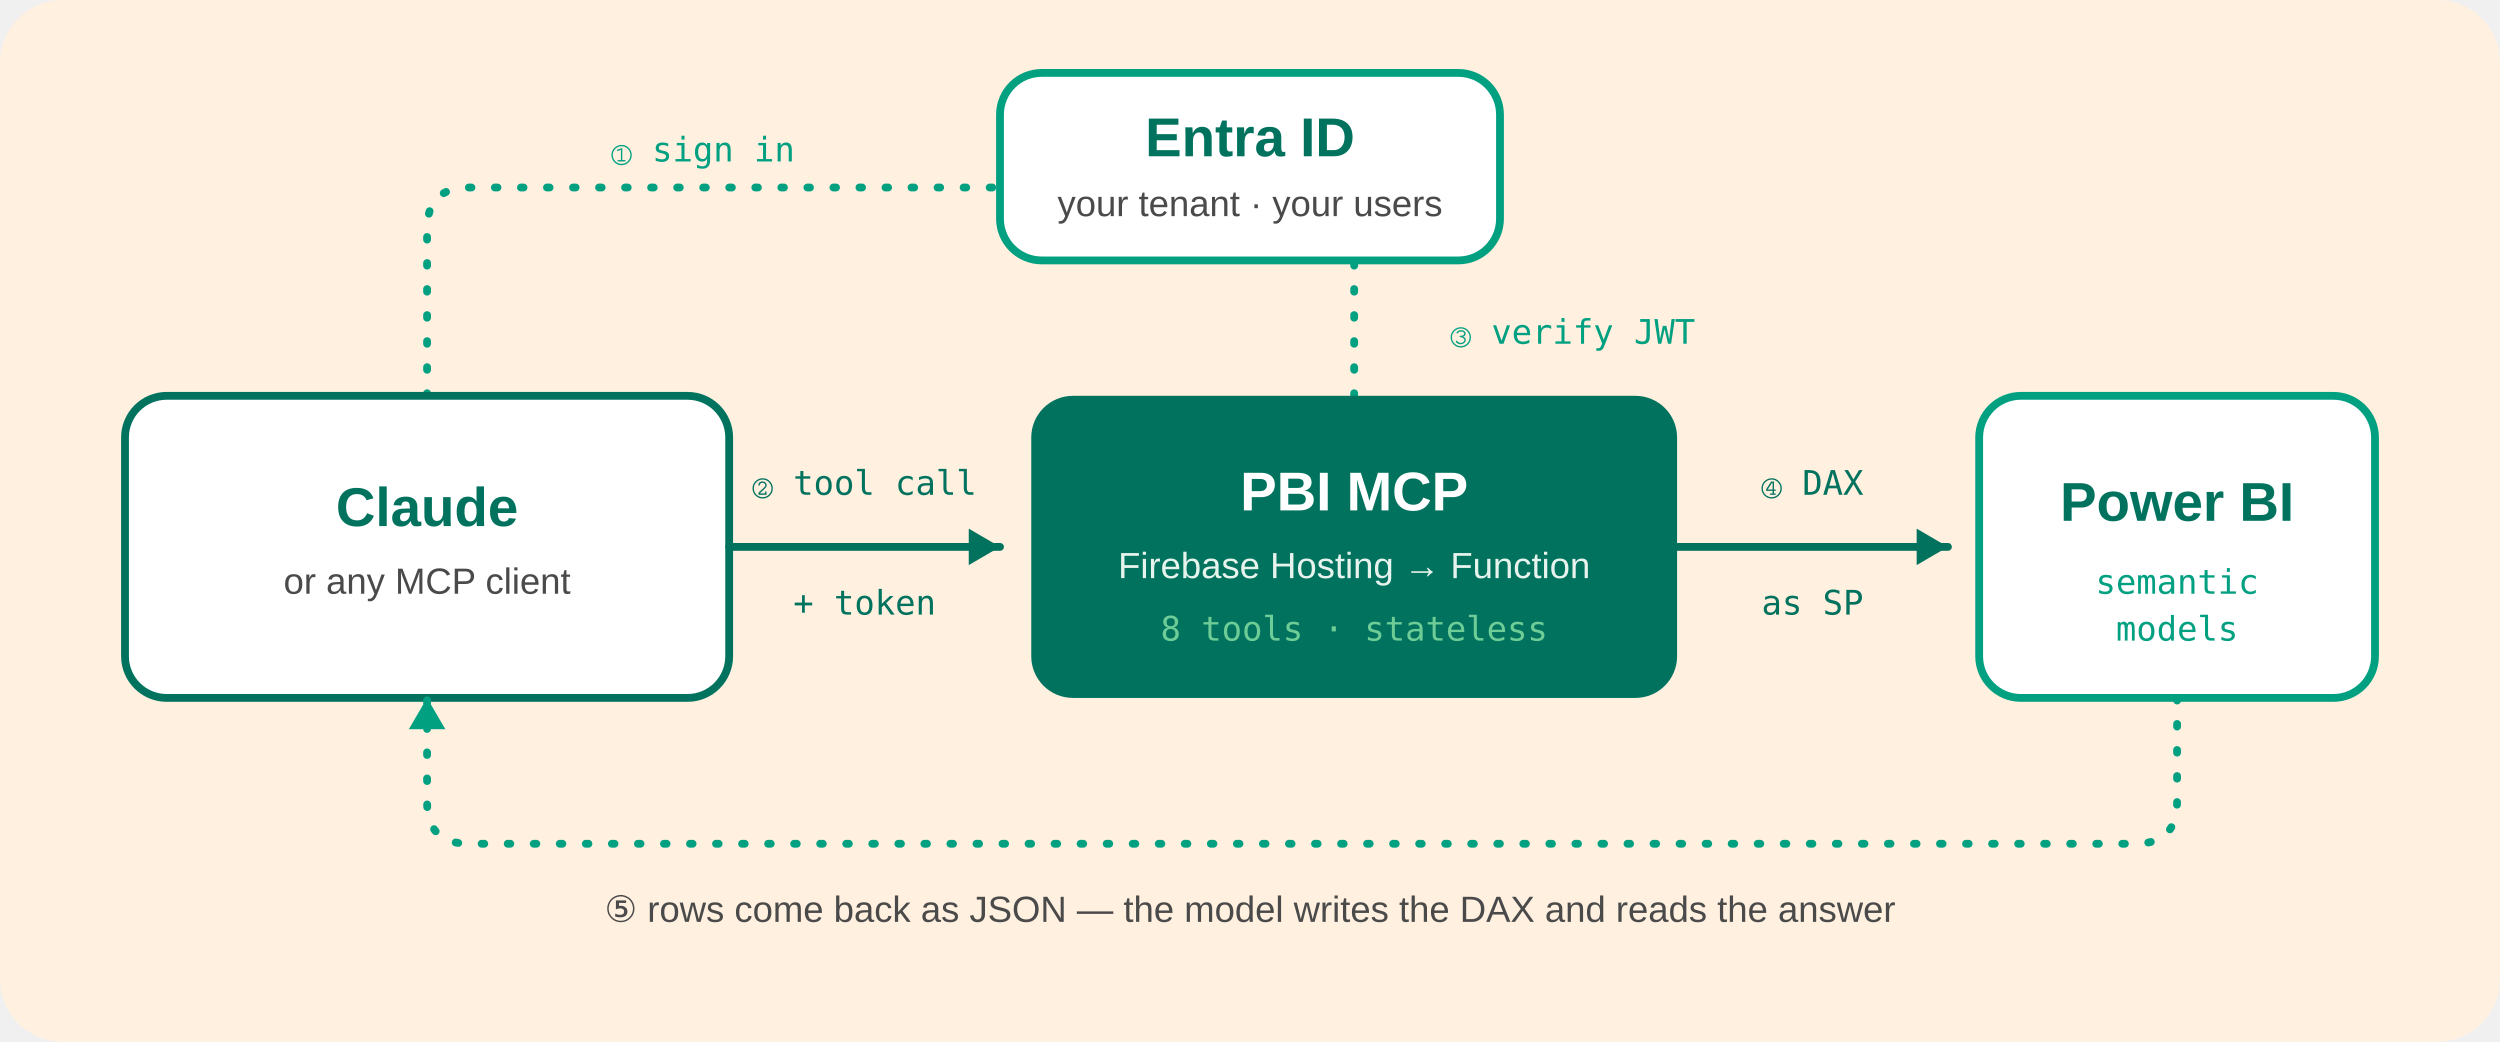
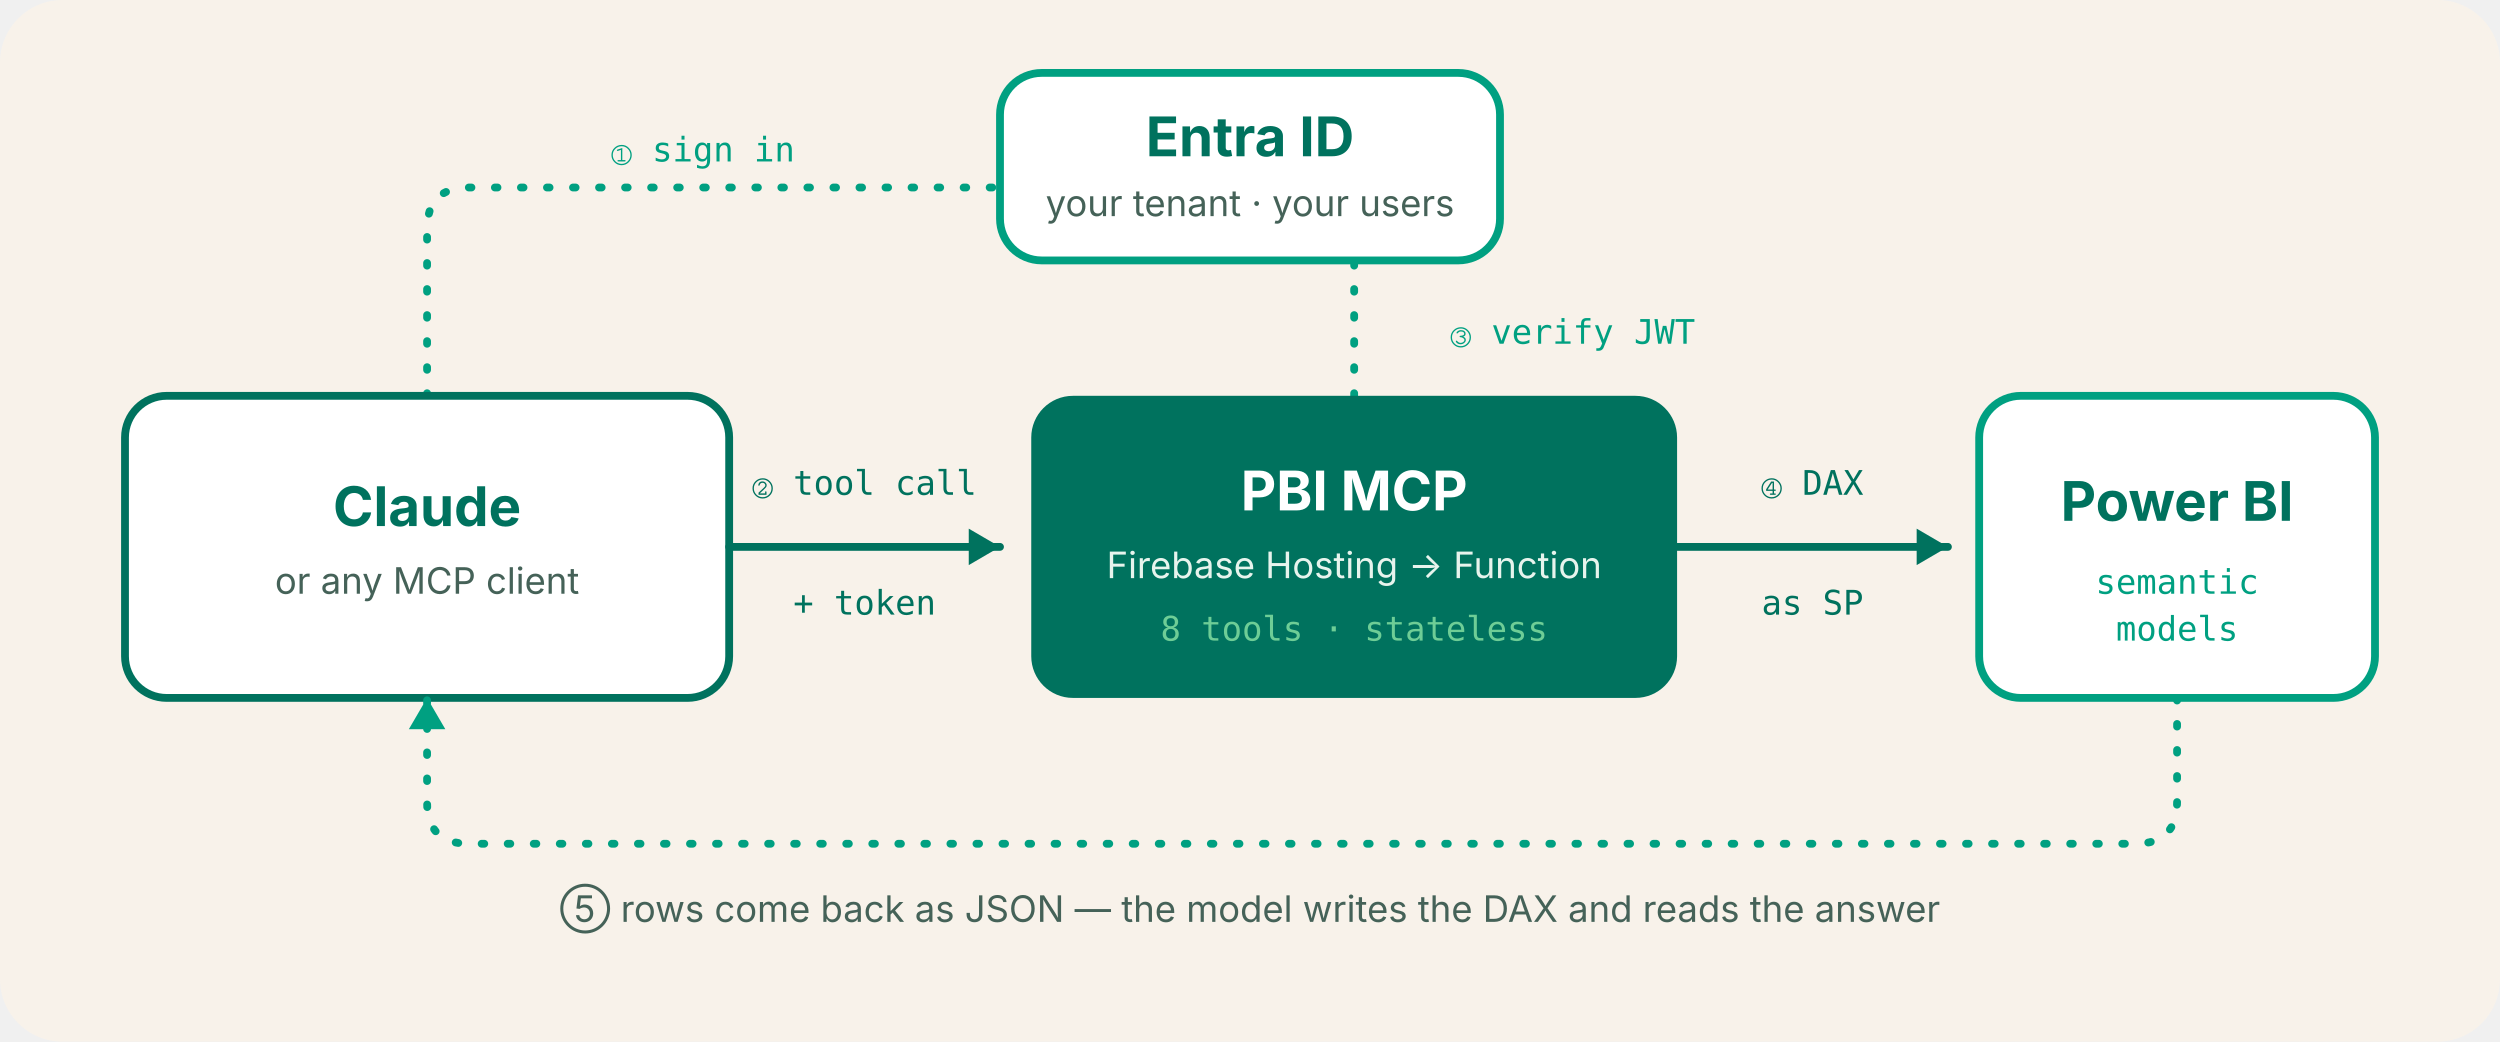
<svg xmlns="http://www.w3.org/2000/svg" viewBox="0 0 960 400" role="img" aria-label="An MCP client such as Claude signs the user in with Microsoft Entra ID, then calls PBI MCP on Firebase with that token. PBI MCP verifies the token and queries Power BI as a service principal, returning rows to the model.">
  <defs>
    <style>
      .card { fill: #ffffff; stroke-width: 3; }
-       .title { font-family: 'General Sans', Arial, Helvetica, sans-serif; font-weight: 600; font-size: 21px; }
-       .sub { font-family: 'General Sans', Arial, Helvetica, sans-serif; font-size: 14px; fill: #4a4a4a; }
+       .title { font-family: 'Bricolage Grotesque', 'Inter', Arial, Helvetica, sans-serif; font-weight: 700; font-size: 21px; }
+       .sub { font-family: 'Inter', Arial, Helvetica, sans-serif; font-size: 14px; fill: #456258; }
      .code { font-family: ui-monospace, 'SF Mono', Consolas, monospace; font-size: 13px; }
    </style>
  </defs>
-   <rect x="0" y="0" width="960" height="400" rx="24" fill="#fff0e0" />
+   <rect x="0" y="0" width="960" height="400" rx="24" fill="#f8f2ea" />
  <rect class="card" x="384" y="28" width="192" height="72" rx="16" stroke="#00a081" />
  <text class="title" x="480" y="60" text-anchor="middle" fill="#00725e">Entra ID</text>
  <text class="sub" x="480" y="83" text-anchor="middle">your tenant · your users</text>
  <path d="M164,152 v-64 q0,-16 16,-16 h204" fill="none" stroke="#00a081" stroke-width="3" stroke-dasharray="1 9" stroke-linecap="round" />
  <text class="code" x="270" y="62" text-anchor="middle" fill="#00a081">① sign in</text>
  <path d="M520,152 v-52" fill="none" stroke="#00a081" stroke-width="3" stroke-dasharray="1 9" stroke-linecap="round" />
  <text class="code" x="604" y="132" text-anchor="middle" fill="#00a081">③ verify JWT</text>
  <rect class="card" x="48" y="152" width="232" height="116" rx="16" stroke="#00725e" />
  <text class="title" x="164" y="202" text-anchor="middle" fill="#00725e">Claude</text>
  <text class="sub" x="164" y="228" text-anchor="middle">or any MCP client</text>
  <line x1="280" y1="210" x2="384" y2="210" stroke="#00725e" stroke-width="3" stroke-linecap="round" />
  <path d="M384,210 l-12,-7 v14 z" fill="#00725e" />
  <text class="code" x="332" y="190" text-anchor="middle" fill="#00725e">② tool call</text>
  <text class="code" x="332" y="236" text-anchor="middle" fill="#00725e">+ token</text>
  <rect x="396" y="152" width="248" height="116" rx="16" fill="#00725e" />
  <text class="title" x="520" y="196" text-anchor="middle" fill="#ffffff">PBI MCP</text>
  <text class="sub" x="520" y="222" text-anchor="middle" style="fill:#e7f4ed">Firebase Hosting → Function</text>
  <text class="code" x="520" y="246" text-anchor="middle" fill="#6ecd96">8 tools · stateless</text>
  <line x1="644" y1="210" x2="748" y2="210" stroke="#00725e" stroke-width="3" stroke-linecap="round" />
  <path d="M748,210 l-12,-7 v14 z" fill="#00725e" />
  <text class="code" x="696" y="190" text-anchor="middle" fill="#00725e">④ DAX</text>
  <text class="code" x="696" y="236" text-anchor="middle" fill="#00725e">as SP</text>
  <rect class="card" x="760" y="152" width="152" height="116" rx="16" stroke="#00a081" />
  <text class="title" x="836" y="200" text-anchor="middle" fill="#00725e">Power BI</text>
  <text class="code" x="836" y="228" text-anchor="middle" fill="#00a081">semantic</text>
  <text class="code" x="836" y="246" text-anchor="middle" fill="#00a081">models</text>
  <path d="M836,268 v40 q0,16 -16,16 h-640 q-16,0 -16,-16 v-40" fill="none" stroke="#00a081" stroke-width="3" stroke-dasharray="1 9" stroke-linecap="round" />
  <path d="M164,268 l-7,12 h14 z" fill="#00a081" />
  <text class="sub" x="480" y="354" text-anchor="middle" fill="#00725e">⑤ rows come back as JSON — the model writes the DAX and reads the answer</text>
</svg>
